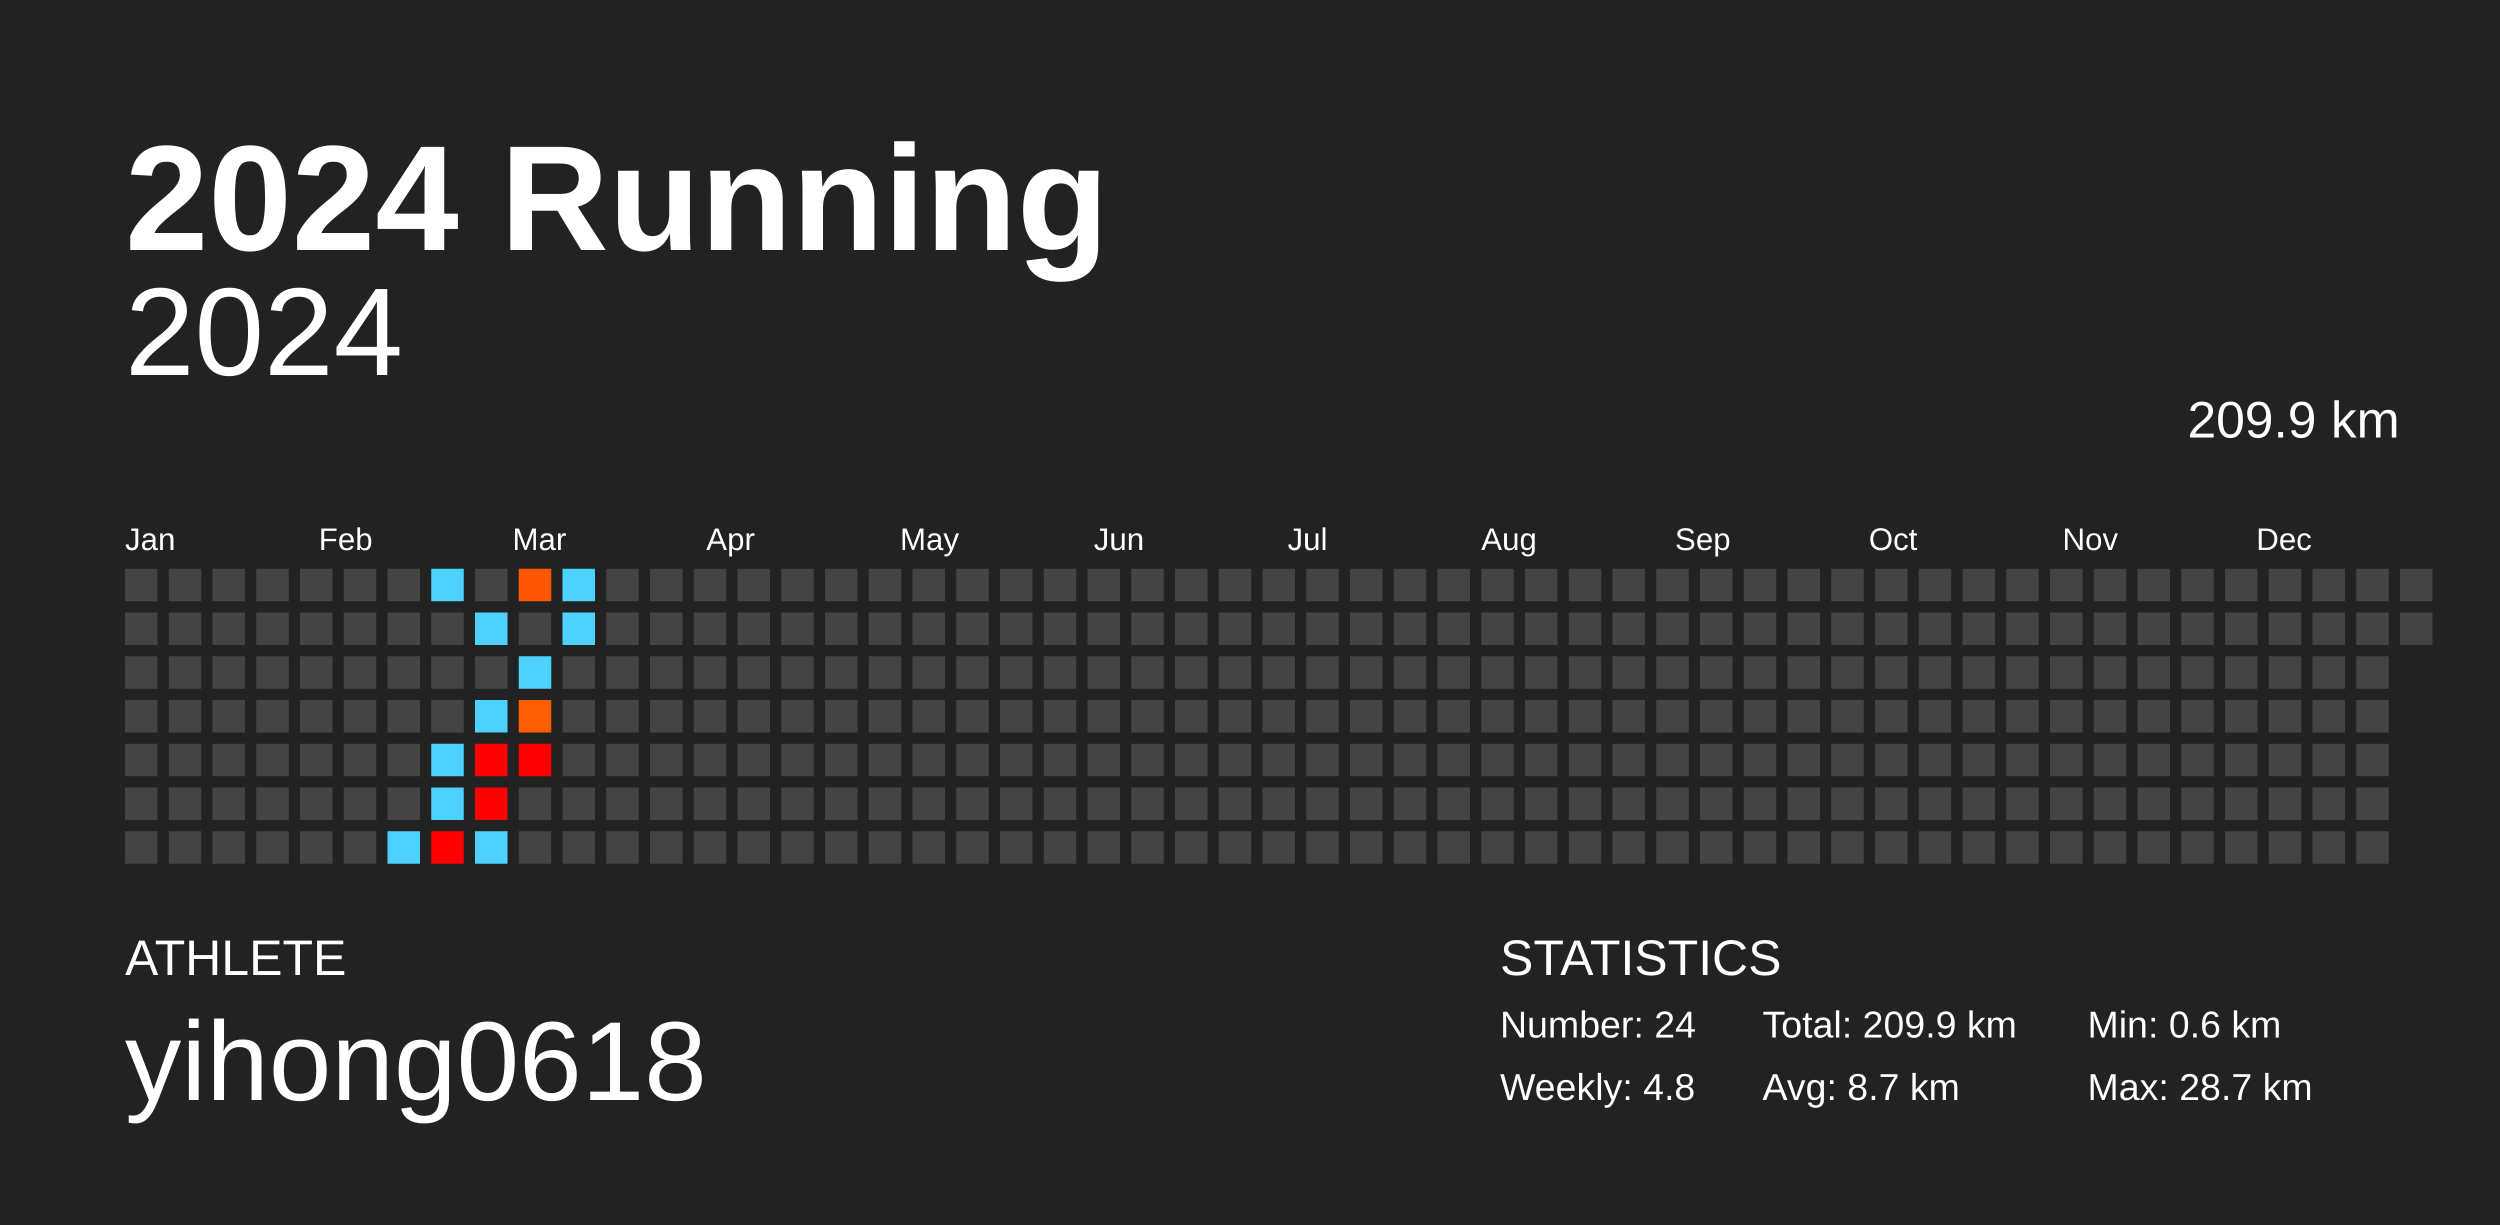
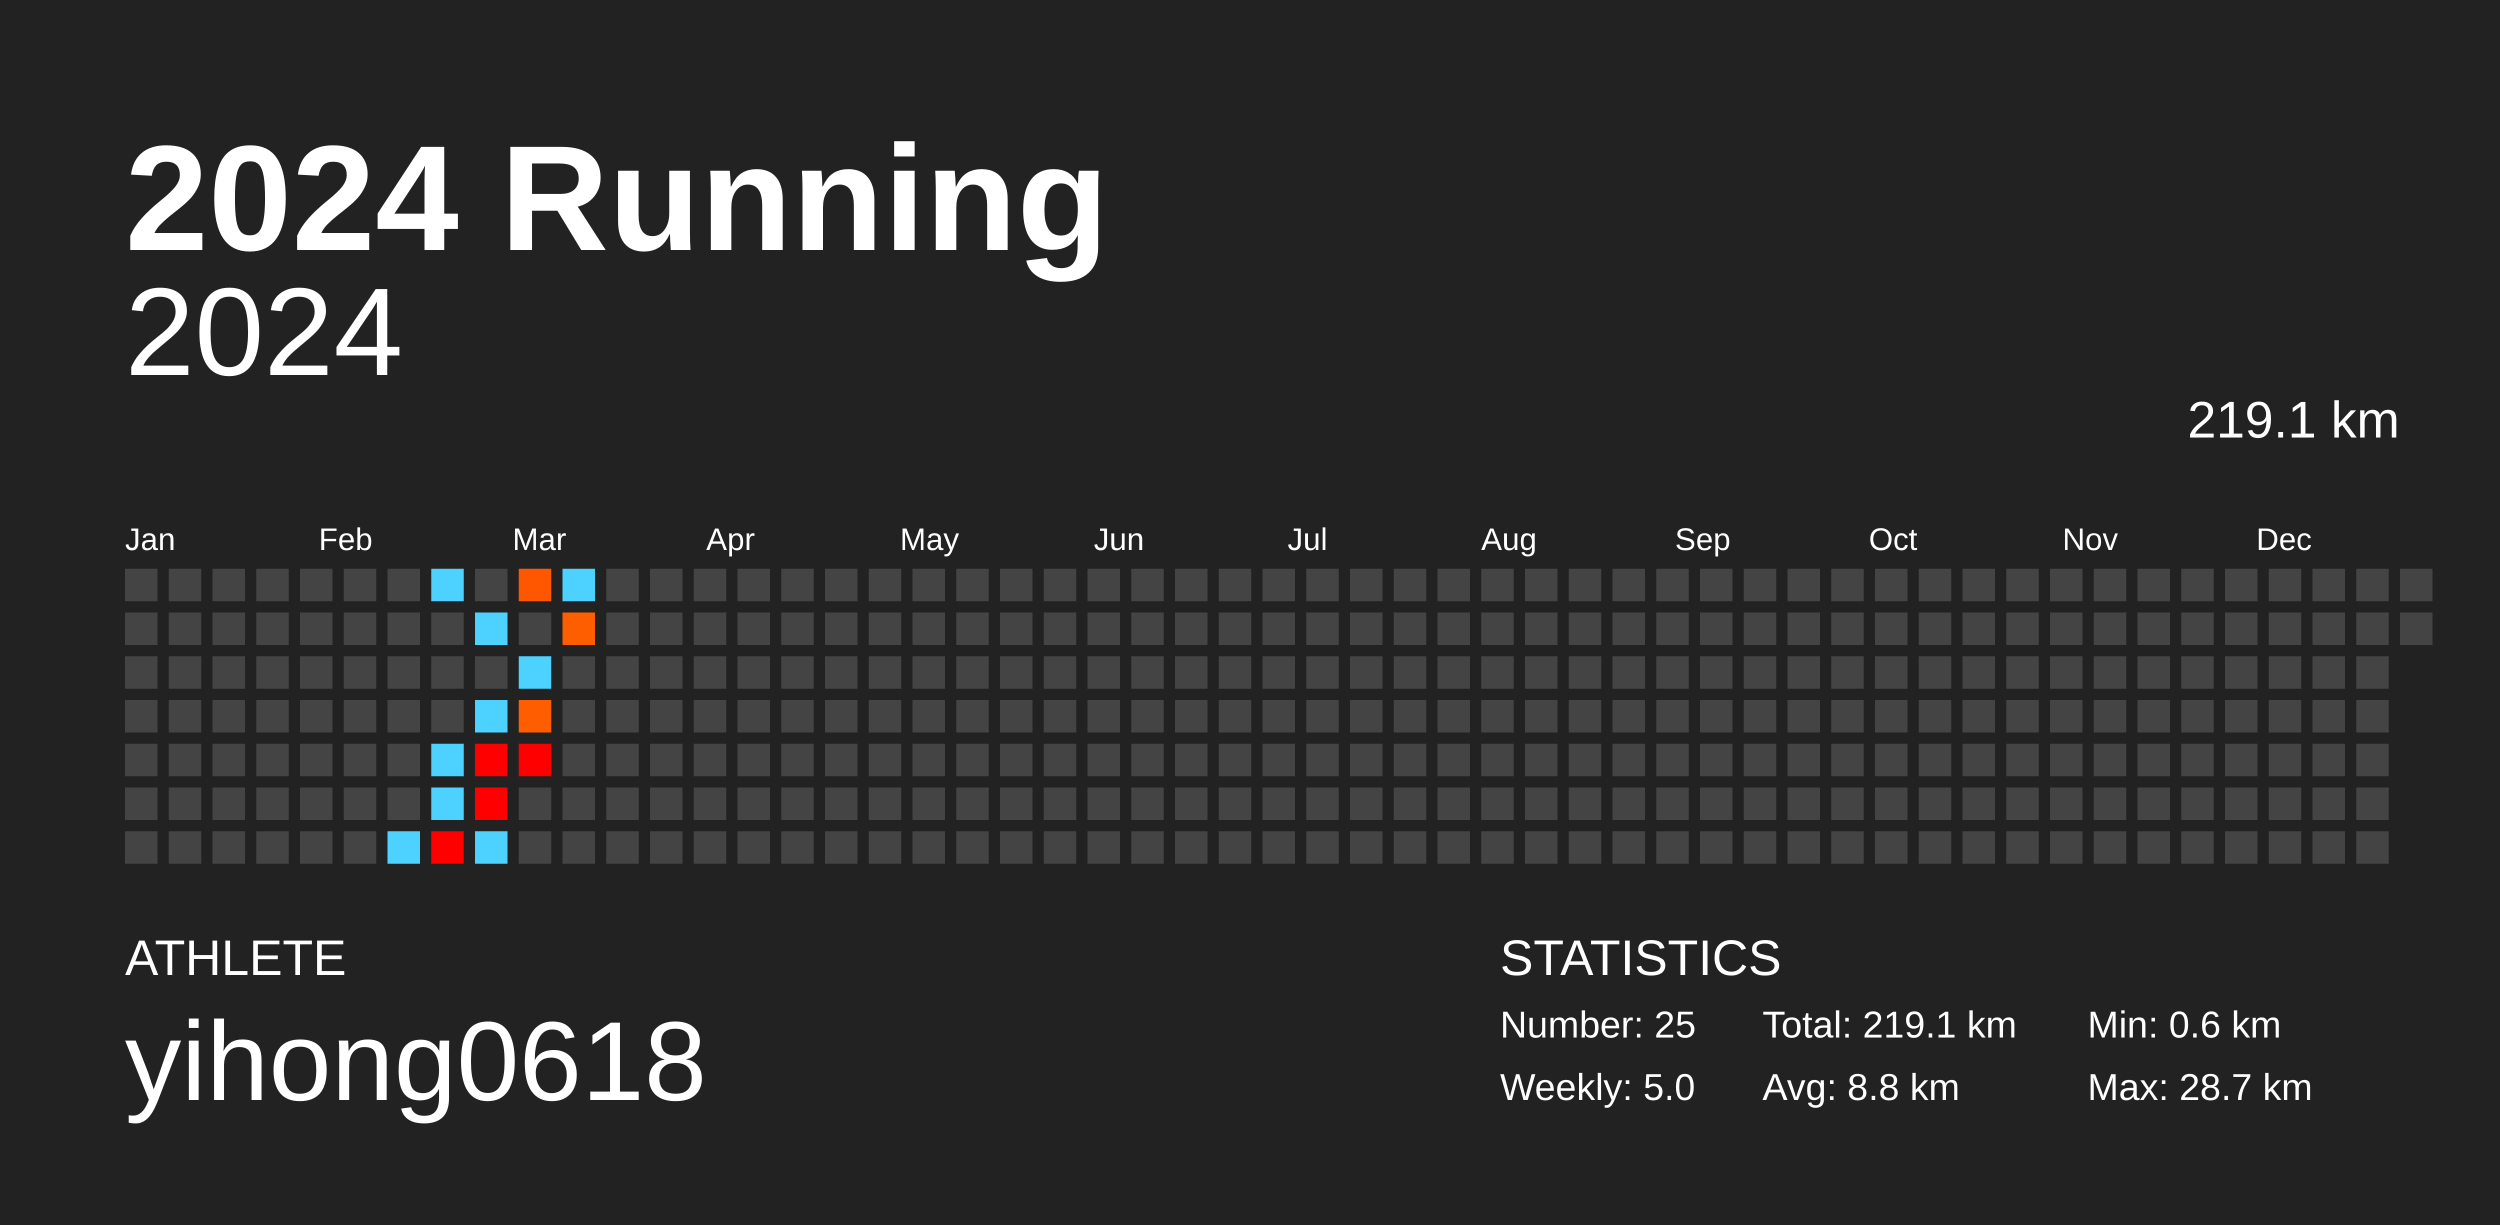
<svg xmlns="http://www.w3.org/2000/svg" baseProfile="full" height="98mm" version="1.1" viewBox="0,0,200,98" width="200mm">
  <defs />
  <rect fill="#222222" height="98" width="200" x="0" y="0" />
  <text fill="#FFFFFF" style="font-size:12px; font-family:Arial; font-weight:bold;" x="10" y="20">2024 Running</text>
  <text fill="#FFFFFF" style="font-size:4px; font-family:Arial" x="10" y="78">ATHLETE</text>
  <text fill="#FFFFFF" style="font-size:9px; font-family:Arial" x="10" y="88">yihong0618</text>
  <text fill="#FFFFFF" style="font-size:4px; font-family:Arial" x="120" y="78">STATISTICS</text>
-   <text fill="#FFFFFF" style="font-size:3px; font-family:Arial" x="120" y="83">Number: 24</text>
-   <text fill="#FFFFFF" style="font-size:3px; font-family:Arial" x="120" y="88">Weekly: 4.8</text>
-   <text fill="#FFFFFF" style="font-size:3px; font-family:Arial" x="141" y="83">Total: 209.9 km</text>
-   <text fill="#FFFFFF" style="font-size:3px; font-family:Arial" x="141" y="88">Avg: 8.7 km</text>
+   <text fill="#FFFFFF" style="font-size:3px; font-family:Arial" x="120" y="83">Number: 25</text>
+   <text fill="#FFFFFF" style="font-size:3px; font-family:Arial" x="120" y="88">Weekly: 5.0</text>
+   <text fill="#FFFFFF" style="font-size:3px; font-family:Arial" x="141" y="83">Total: 219.1 km</text>
+   <text fill="#FFFFFF" style="font-size:3px; font-family:Arial" x="141" y="88">Avg: 8.8 km</text>
  <text fill="#FFFFFF" style="font-size:3px; font-family:Arial" x="167" y="83">Min: 0.6 km</text>
  <text fill="#FFFFFF" style="font-size:3px; font-family:Arial" x="167" y="88">Max: 28.7 km</text>
  <text alignment-baseline="hanging" fill="#FFFFFF" style="font-size:10.0px; font-family:Arial;" x="10" y="30">2024</text>
-   <text alignment-baseline="hanging" fill="#FFFFFF" style="font-size:4.125px; font-family:Arial;" x="175" y="35">209.9 km</text>
+   <text alignment-baseline="hanging" fill="#FFFFFF" style="font-size:4.125px; font-family:Arial;" x="175" y="35">219.1 km</text>
  <text fill="#FFFFFF" style="font-size:2.5px; font-family:Arial" x="10.0" y="44">Jan</text>
  <text fill="#FFFFFF" style="font-size:2.5px; font-family:Arial" x="25.5" y="44">Feb</text>
  <text fill="#FFFFFF" style="font-size:2.5px; font-family:Arial" x="41.0" y="44">Mar</text>
  <text fill="#FFFFFF" style="font-size:2.5px; font-family:Arial" x="56.5" y="44">Apr</text>
  <text fill="#FFFFFF" style="font-size:2.5px; font-family:Arial" x="72.0" y="44">May</text>
  <text fill="#FFFFFF" style="font-size:2.5px; font-family:Arial" x="87.5" y="44">Jun</text>
  <text fill="#FFFFFF" style="font-size:2.5px; font-family:Arial" x="103.0" y="44">Jul</text>
  <text fill="#FFFFFF" style="font-size:2.5px; font-family:Arial" x="118.5" y="44">Aug</text>
  <text fill="#FFFFFF" style="font-size:2.5px; font-family:Arial" x="134.0" y="44">Sep</text>
  <text fill="#FFFFFF" style="font-size:2.5px; font-family:Arial" x="149.5" y="44">Oct</text>
  <text fill="#FFFFFF" style="font-size:2.5px; font-family:Arial" x="165.0" y="44">Nov</text>
  <text fill="#FFFFFF" style="font-size:2.5px; font-family:Arial" x="180.5" y="44">Dec</text>
  <rect fill="#444444" height="2.6" width="2.6" x="10.0" y="45.5" />
  <rect fill="#444444" height="2.6" width="2.6" x="10.0" y="49.0" />
  <rect fill="#444444" height="2.6" width="2.6" x="10.0" y="52.5" />
  <rect fill="#444444" height="2.6" width="2.6" x="10.0" y="56.0" />
  <rect fill="#444444" height="2.6" width="2.6" x="10.0" y="59.5" />
  <rect fill="#444444" height="2.6" width="2.6" x="10.0" y="63.0" />
  <rect fill="#444444" height="2.6" width="2.6" x="10.0" y="66.5" />
  <rect fill="#444444" height="2.6" width="2.6" x="13.5" y="45.5" />
  <rect fill="#444444" height="2.6" width="2.6" x="13.5" y="49.0" />
  <rect fill="#444444" height="2.6" width="2.6" x="13.5" y="52.5" />
  <rect fill="#444444" height="2.6" width="2.6" x="13.5" y="56.0" />
  <rect fill="#444444" height="2.6" width="2.6" x="13.5" y="59.5" />
  <rect fill="#444444" height="2.6" width="2.6" x="13.5" y="63.0" />
  <rect fill="#444444" height="2.6" width="2.6" x="13.5" y="66.5" />
  <rect fill="#444444" height="2.6" width="2.6" x="17.0" y="45.5" />
  <rect fill="#444444" height="2.6" width="2.6" x="17.0" y="49.0" />
  <rect fill="#444444" height="2.6" width="2.6" x="17.0" y="52.5" />
  <rect fill="#444444" height="2.6" width="2.6" x="17.0" y="56.0" />
  <rect fill="#444444" height="2.6" width="2.6" x="17.0" y="59.5" />
  <rect fill="#444444" height="2.6" width="2.6" x="17.0" y="63.0" />
  <rect fill="#444444" height="2.6" width="2.6" x="17.0" y="66.5" />
  <rect fill="#444444" height="2.6" width="2.6" x="20.5" y="45.5" />
  <rect fill="#444444" height="2.6" width="2.6" x="20.5" y="49.0" />
  <rect fill="#444444" height="2.6" width="2.6" x="20.5" y="52.5" />
  <rect fill="#444444" height="2.6" width="2.6" x="20.5" y="56.0" />
  <rect fill="#444444" height="2.6" width="2.6" x="20.5" y="59.5" />
  <rect fill="#444444" height="2.6" width="2.6" x="20.5" y="63.0" />
  <rect fill="#444444" height="2.6" width="2.6" x="20.5" y="66.5" />
  <rect fill="#444444" height="2.6" width="2.6" x="24.0" y="45.5" />
  <rect fill="#444444" height="2.6" width="2.6" x="24.0" y="49.0" />
  <rect fill="#444444" height="2.6" width="2.6" x="24.0" y="52.5" />
  <rect fill="#444444" height="2.6" width="2.6" x="24.0" y="56.0" />
  <rect fill="#444444" height="2.6" width="2.6" x="24.0" y="59.5" />
  <rect fill="#444444" height="2.6" width="2.6" x="24.0" y="63.0" />
  <rect fill="#444444" height="2.6" width="2.6" x="24.0" y="66.5" />
  <rect fill="#444444" height="2.6" width="2.6" x="27.5" y="45.5" />
  <rect fill="#444444" height="2.6" width="2.6" x="27.5" y="49.0" />
  <rect fill="#444444" height="2.6" width="2.6" x="27.5" y="52.5" />
  <rect fill="#444444" height="2.6" width="2.6" x="27.5" y="56.0" />
  <rect fill="#444444" height="2.6" width="2.6" x="27.5" y="59.5" />
  <rect fill="#444444" height="2.6" width="2.6" x="27.5" y="63.0" />
  <rect fill="#444444" height="2.6" width="2.6" x="27.5" y="66.5" />
  <rect fill="#444444" height="2.6" width="2.6" x="31.0" y="45.5" />
  <rect fill="#444444" height="2.6" width="2.6" x="31.0" y="49.0" />
  <rect fill="#444444" height="2.6" width="2.6" x="31.0" y="52.5" />
  <rect fill="#444444" height="2.6" width="2.6" x="31.0" y="56.0" />
  <rect fill="#444444" height="2.6" width="2.6" x="31.0" y="59.5" />
  <rect fill="#444444" height="2.6" width="2.6" x="31.0" y="63.0" />
  <rect fill="#4dd2ff" height="2.6" width="2.6" x="31.0" y="66.5" />
  <rect fill="#4dd2ff" height="2.6" width="2.6" x="34.5" y="45.5" />
  <rect fill="#444444" height="2.6" width="2.6" x="34.5" y="49.0" />
  <rect fill="#444444" height="2.6" width="2.6" x="34.5" y="52.5" />
  <rect fill="#444444" height="2.6" width="2.6" x="34.5" y="56.0" />
  <rect fill="#4dd2ff" height="2.6" width="2.6" x="34.5" y="59.5" />
  <rect fill="#4dd2ff" height="2.6" width="2.6" x="34.5" y="63.0" />
  <rect fill="red" height="2.6" width="2.6" x="34.5" y="66.5" />
  <rect fill="#444444" height="2.6" width="2.6" x="38.0" y="45.5" />
  <rect fill="#4dd2ff" height="2.6" width="2.6" x="38.0" y="49.0" />
  <rect fill="#444444" height="2.6" width="2.6" x="38.0" y="52.5" />
  <rect fill="#4dd2ff" height="2.6" width="2.6" x="38.0" y="56.0" />
  <rect fill="red" height="2.6" width="2.6" x="38.0" y="59.5" />
  <rect fill="red" height="2.6" width="2.6" x="38.0" y="63.0" />
  <rect fill="#4dd2ff" height="2.6" width="2.6" x="38.0" y="66.5" />
  <rect fill="#ff5600" height="2.6" width="2.6" x="41.5" y="45.5" />
  <rect fill="#444444" height="2.6" width="2.6" x="41.5" y="49.0" />
  <rect fill="#4dd2ff" height="2.6" width="2.6" x="41.5" y="52.5" />
  <rect fill="#ff5d00" height="2.6" width="2.6" x="41.5" y="56.0" />
  <rect fill="red" height="2.6" width="2.6" x="41.5" y="59.5" />
  <rect fill="#444444" height="2.6" width="2.6" x="41.5" y="63.0" />
  <rect fill="#444444" height="2.6" width="2.6" x="41.5" y="66.5" />
  <rect fill="#4dd2ff" height="2.6" width="2.6" x="45.0" y="45.5" />
-   <rect fill="#4dd2ff" height="2.6" width="2.6" x="45.0" y="49.0" />
+   <rect fill="#ff5e00" height="2.6" width="2.6" x="45.0" y="49.0" />
  <rect fill="#444444" height="2.6" width="2.6" x="45.0" y="52.5" />
  <rect fill="#444444" height="2.6" width="2.6" x="45.0" y="56.0" />
  <rect fill="#444444" height="2.6" width="2.6" x="45.0" y="59.5" />
  <rect fill="#444444" height="2.6" width="2.6" x="45.0" y="63.0" />
  <rect fill="#444444" height="2.6" width="2.6" x="45.0" y="66.5" />
  <rect fill="#444444" height="2.6" width="2.6" x="48.5" y="45.5" />
  <rect fill="#444444" height="2.6" width="2.6" x="48.5" y="49.0" />
  <rect fill="#444444" height="2.6" width="2.6" x="48.5" y="52.5" />
  <rect fill="#444444" height="2.6" width="2.6" x="48.5" y="56.0" />
  <rect fill="#444444" height="2.6" width="2.6" x="48.5" y="59.5" />
  <rect fill="#444444" height="2.6" width="2.6" x="48.5" y="63.0" />
  <rect fill="#444444" height="2.6" width="2.6" x="48.5" y="66.5" />
  <rect fill="#444444" height="2.6" width="2.6" x="52.0" y="45.5" />
  <rect fill="#444444" height="2.6" width="2.6" x="52.0" y="49.0" />
  <rect fill="#444444" height="2.6" width="2.6" x="52.0" y="52.5" />
  <rect fill="#444444" height="2.6" width="2.6" x="52.0" y="56.0" />
  <rect fill="#444444" height="2.6" width="2.6" x="52.0" y="59.5" />
  <rect fill="#444444" height="2.6" width="2.6" x="52.0" y="63.0" />
  <rect fill="#444444" height="2.6" width="2.6" x="52.0" y="66.5" />
  <rect fill="#444444" height="2.6" width="2.6" x="55.5" y="45.5" />
  <rect fill="#444444" height="2.6" width="2.6" x="55.5" y="49.0" />
  <rect fill="#444444" height="2.6" width="2.6" x="55.5" y="52.5" />
  <rect fill="#444444" height="2.6" width="2.6" x="55.5" y="56.0" />
  <rect fill="#444444" height="2.6" width="2.6" x="55.5" y="59.5" />
  <rect fill="#444444" height="2.6" width="2.6" x="55.5" y="63.0" />
  <rect fill="#444444" height="2.6" width="2.6" x="55.5" y="66.5" />
  <rect fill="#444444" height="2.6" width="2.6" x="59.0" y="45.5" />
  <rect fill="#444444" height="2.6" width="2.6" x="59.0" y="49.0" />
  <rect fill="#444444" height="2.6" width="2.6" x="59.0" y="52.5" />
  <rect fill="#444444" height="2.6" width="2.6" x="59.0" y="56.0" />
  <rect fill="#444444" height="2.6" width="2.6" x="59.0" y="59.5" />
  <rect fill="#444444" height="2.6" width="2.6" x="59.0" y="63.0" />
  <rect fill="#444444" height="2.6" width="2.6" x="59.0" y="66.5" />
  <rect fill="#444444" height="2.6" width="2.6" x="62.5" y="45.5" />
  <rect fill="#444444" height="2.6" width="2.6" x="62.5" y="49.0" />
  <rect fill="#444444" height="2.6" width="2.6" x="62.5" y="52.5" />
  <rect fill="#444444" height="2.6" width="2.6" x="62.5" y="56.0" />
  <rect fill="#444444" height="2.6" width="2.6" x="62.5" y="59.5" />
  <rect fill="#444444" height="2.6" width="2.6" x="62.5" y="63.0" />
  <rect fill="#444444" height="2.6" width="2.6" x="62.5" y="66.5" />
  <rect fill="#444444" height="2.6" width="2.6" x="66.0" y="45.5" />
  <rect fill="#444444" height="2.6" width="2.6" x="66.0" y="49.0" />
  <rect fill="#444444" height="2.6" width="2.6" x="66.0" y="52.5" />
  <rect fill="#444444" height="2.6" width="2.6" x="66.0" y="56.0" />
  <rect fill="#444444" height="2.6" width="2.6" x="66.0" y="59.5" />
  <rect fill="#444444" height="2.6" width="2.6" x="66.0" y="63.0" />
  <rect fill="#444444" height="2.6" width="2.6" x="66.0" y="66.5" />
  <rect fill="#444444" height="2.6" width="2.6" x="69.5" y="45.5" />
  <rect fill="#444444" height="2.6" width="2.6" x="69.5" y="49.0" />
  <rect fill="#444444" height="2.6" width="2.6" x="69.5" y="52.5" />
  <rect fill="#444444" height="2.6" width="2.6" x="69.5" y="56.0" />
  <rect fill="#444444" height="2.6" width="2.6" x="69.5" y="59.5" />
  <rect fill="#444444" height="2.6" width="2.6" x="69.5" y="63.0" />
  <rect fill="#444444" height="2.6" width="2.6" x="69.5" y="66.5" />
  <rect fill="#444444" height="2.6" width="2.6" x="73.0" y="45.5" />
  <rect fill="#444444" height="2.6" width="2.6" x="73.0" y="49.0" />
  <rect fill="#444444" height="2.6" width="2.6" x="73.0" y="52.5" />
  <rect fill="#444444" height="2.6" width="2.6" x="73.0" y="56.0" />
  <rect fill="#444444" height="2.6" width="2.6" x="73.0" y="59.5" />
  <rect fill="#444444" height="2.6" width="2.6" x="73.0" y="63.0" />
  <rect fill="#444444" height="2.6" width="2.6" x="73.0" y="66.5" />
  <rect fill="#444444" height="2.6" width="2.6" x="76.5" y="45.5" />
  <rect fill="#444444" height="2.6" width="2.6" x="76.5" y="49.0" />
  <rect fill="#444444" height="2.6" width="2.6" x="76.5" y="52.5" />
  <rect fill="#444444" height="2.6" width="2.6" x="76.5" y="56.0" />
  <rect fill="#444444" height="2.6" width="2.6" x="76.5" y="59.5" />
  <rect fill="#444444" height="2.6" width="2.6" x="76.5" y="63.0" />
  <rect fill="#444444" height="2.6" width="2.6" x="76.5" y="66.5" />
  <rect fill="#444444" height="2.6" width="2.6" x="80.0" y="45.5" />
  <rect fill="#444444" height="2.6" width="2.6" x="80.0" y="49.0" />
  <rect fill="#444444" height="2.6" width="2.6" x="80.0" y="52.5" />
  <rect fill="#444444" height="2.6" width="2.6" x="80.0" y="56.0" />
  <rect fill="#444444" height="2.6" width="2.6" x="80.0" y="59.5" />
  <rect fill="#444444" height="2.6" width="2.6" x="80.0" y="63.0" />
  <rect fill="#444444" height="2.6" width="2.6" x="80.0" y="66.5" />
  <rect fill="#444444" height="2.6" width="2.6" x="83.5" y="45.5" />
  <rect fill="#444444" height="2.6" width="2.6" x="83.5" y="49.0" />
  <rect fill="#444444" height="2.6" width="2.6" x="83.5" y="52.5" />
  <rect fill="#444444" height="2.6" width="2.6" x="83.5" y="56.0" />
  <rect fill="#444444" height="2.6" width="2.6" x="83.5" y="59.5" />
  <rect fill="#444444" height="2.6" width="2.6" x="83.5" y="63.0" />
  <rect fill="#444444" height="2.6" width="2.6" x="83.5" y="66.5" />
  <rect fill="#444444" height="2.6" width="2.6" x="87.0" y="45.5" />
  <rect fill="#444444" height="2.6" width="2.6" x="87.0" y="49.0" />
  <rect fill="#444444" height="2.6" width="2.6" x="87.0" y="52.5" />
  <rect fill="#444444" height="2.6" width="2.6" x="87.0" y="56.0" />
  <rect fill="#444444" height="2.6" width="2.6" x="87.0" y="59.5" />
  <rect fill="#444444" height="2.6" width="2.6" x="87.0" y="63.0" />
  <rect fill="#444444" height="2.6" width="2.6" x="87.0" y="66.5" />
  <rect fill="#444444" height="2.6" width="2.6" x="90.5" y="45.5" />
  <rect fill="#444444" height="2.6" width="2.6" x="90.5" y="49.0" />
  <rect fill="#444444" height="2.6" width="2.6" x="90.5" y="52.5" />
  <rect fill="#444444" height="2.6" width="2.6" x="90.5" y="56.0" />
  <rect fill="#444444" height="2.6" width="2.6" x="90.5" y="59.5" />
  <rect fill="#444444" height="2.6" width="2.6" x="90.5" y="63.0" />
  <rect fill="#444444" height="2.6" width="2.6" x="90.5" y="66.5" />
  <rect fill="#444444" height="2.6" width="2.6" x="94.0" y="45.5" />
  <rect fill="#444444" height="2.6" width="2.6" x="94.0" y="49.0" />
  <rect fill="#444444" height="2.6" width="2.6" x="94.0" y="52.5" />
  <rect fill="#444444" height="2.6" width="2.6" x="94.0" y="56.0" />
  <rect fill="#444444" height="2.6" width="2.6" x="94.0" y="59.5" />
  <rect fill="#444444" height="2.6" width="2.6" x="94.0" y="63.0" />
  <rect fill="#444444" height="2.6" width="2.6" x="94.0" y="66.5" />
  <rect fill="#444444" height="2.6" width="2.6" x="97.5" y="45.5" />
  <rect fill="#444444" height="2.6" width="2.6" x="97.5" y="49.0" />
  <rect fill="#444444" height="2.6" width="2.6" x="97.5" y="52.5" />
  <rect fill="#444444" height="2.6" width="2.6" x="97.5" y="56.0" />
  <rect fill="#444444" height="2.6" width="2.6" x="97.5" y="59.5" />
  <rect fill="#444444" height="2.6" width="2.6" x="97.5" y="63.0" />
  <rect fill="#444444" height="2.6" width="2.6" x="97.5" y="66.5" />
  <rect fill="#444444" height="2.6" width="2.6" x="101.0" y="45.5" />
  <rect fill="#444444" height="2.6" width="2.6" x="101.0" y="49.0" />
  <rect fill="#444444" height="2.6" width="2.6" x="101.0" y="52.5" />
  <rect fill="#444444" height="2.6" width="2.6" x="101.0" y="56.0" />
  <rect fill="#444444" height="2.6" width="2.6" x="101.0" y="59.5" />
  <rect fill="#444444" height="2.6" width="2.6" x="101.0" y="63.0" />
  <rect fill="#444444" height="2.6" width="2.6" x="101.0" y="66.5" />
  <rect fill="#444444" height="2.6" width="2.6" x="104.5" y="45.5" />
  <rect fill="#444444" height="2.6" width="2.6" x="104.5" y="49.0" />
  <rect fill="#444444" height="2.6" width="2.6" x="104.5" y="52.5" />
  <rect fill="#444444" height="2.6" width="2.6" x="104.5" y="56.0" />
  <rect fill="#444444" height="2.6" width="2.6" x="104.5" y="59.5" />
  <rect fill="#444444" height="2.6" width="2.6" x="104.5" y="63.0" />
  <rect fill="#444444" height="2.6" width="2.6" x="104.5" y="66.5" />
  <rect fill="#444444" height="2.6" width="2.6" x="108.0" y="45.5" />
  <rect fill="#444444" height="2.6" width="2.6" x="108.0" y="49.0" />
  <rect fill="#444444" height="2.6" width="2.6" x="108.0" y="52.5" />
  <rect fill="#444444" height="2.6" width="2.6" x="108.0" y="56.0" />
  <rect fill="#444444" height="2.6" width="2.6" x="108.0" y="59.5" />
  <rect fill="#444444" height="2.6" width="2.6" x="108.0" y="63.0" />
  <rect fill="#444444" height="2.6" width="2.6" x="108.0" y="66.5" />
  <rect fill="#444444" height="2.6" width="2.6" x="111.5" y="45.5" />
  <rect fill="#444444" height="2.6" width="2.6" x="111.5" y="49.0" />
  <rect fill="#444444" height="2.6" width="2.6" x="111.5" y="52.5" />
  <rect fill="#444444" height="2.6" width="2.6" x="111.5" y="56.0" />
  <rect fill="#444444" height="2.6" width="2.6" x="111.5" y="59.5" />
  <rect fill="#444444" height="2.6" width="2.6" x="111.5" y="63.0" />
  <rect fill="#444444" height="2.6" width="2.6" x="111.5" y="66.5" />
  <rect fill="#444444" height="2.6" width="2.6" x="115.0" y="45.5" />
  <rect fill="#444444" height="2.6" width="2.6" x="115.0" y="49.0" />
  <rect fill="#444444" height="2.6" width="2.6" x="115.0" y="52.5" />
  <rect fill="#444444" height="2.6" width="2.6" x="115.0" y="56.0" />
  <rect fill="#444444" height="2.6" width="2.6" x="115.0" y="59.5" />
  <rect fill="#444444" height="2.6" width="2.6" x="115.0" y="63.0" />
  <rect fill="#444444" height="2.6" width="2.6" x="115.0" y="66.5" />
  <rect fill="#444444" height="2.6" width="2.6" x="118.5" y="45.5" />
  <rect fill="#444444" height="2.6" width="2.6" x="118.5" y="49.0" />
  <rect fill="#444444" height="2.6" width="2.6" x="118.5" y="52.5" />
  <rect fill="#444444" height="2.6" width="2.6" x="118.5" y="56.0" />
  <rect fill="#444444" height="2.6" width="2.6" x="118.5" y="59.5" />
  <rect fill="#444444" height="2.6" width="2.6" x="118.5" y="63.0" />
  <rect fill="#444444" height="2.6" width="2.6" x="118.5" y="66.5" />
  <rect fill="#444444" height="2.6" width="2.6" x="122.0" y="45.5" />
  <rect fill="#444444" height="2.6" width="2.6" x="122.0" y="49.0" />
  <rect fill="#444444" height="2.6" width="2.6" x="122.0" y="52.5" />
  <rect fill="#444444" height="2.6" width="2.6" x="122.0" y="56.0" />
  <rect fill="#444444" height="2.6" width="2.6" x="122.0" y="59.5" />
  <rect fill="#444444" height="2.6" width="2.6" x="122.0" y="63.0" />
  <rect fill="#444444" height="2.6" width="2.6" x="122.0" y="66.5" />
  <rect fill="#444444" height="2.6" width="2.6" x="125.5" y="45.5" />
  <rect fill="#444444" height="2.6" width="2.6" x="125.5" y="49.0" />
  <rect fill="#444444" height="2.6" width="2.6" x="125.5" y="52.5" />
  <rect fill="#444444" height="2.6" width="2.6" x="125.5" y="56.0" />
  <rect fill="#444444" height="2.6" width="2.6" x="125.5" y="59.5" />
  <rect fill="#444444" height="2.6" width="2.6" x="125.5" y="63.0" />
  <rect fill="#444444" height="2.6" width="2.6" x="125.5" y="66.5" />
  <rect fill="#444444" height="2.6" width="2.6" x="129.0" y="45.5" />
  <rect fill="#444444" height="2.6" width="2.6" x="129.0" y="49.0" />
  <rect fill="#444444" height="2.6" width="2.6" x="129.0" y="52.5" />
  <rect fill="#444444" height="2.6" width="2.6" x="129.0" y="56.0" />
  <rect fill="#444444" height="2.6" width="2.6" x="129.0" y="59.5" />
  <rect fill="#444444" height="2.6" width="2.6" x="129.0" y="63.0" />
  <rect fill="#444444" height="2.6" width="2.6" x="129.0" y="66.5" />
  <rect fill="#444444" height="2.6" width="2.6" x="132.5" y="45.5" />
  <rect fill="#444444" height="2.6" width="2.6" x="132.5" y="49.0" />
  <rect fill="#444444" height="2.6" width="2.6" x="132.5" y="52.5" />
  <rect fill="#444444" height="2.6" width="2.6" x="132.5" y="56.0" />
  <rect fill="#444444" height="2.6" width="2.6" x="132.5" y="59.5" />
  <rect fill="#444444" height="2.6" width="2.6" x="132.5" y="63.0" />
  <rect fill="#444444" height="2.6" width="2.6" x="132.5" y="66.5" />
  <rect fill="#444444" height="2.6" width="2.6" x="136.0" y="45.5" />
  <rect fill="#444444" height="2.6" width="2.6" x="136.0" y="49.0" />
  <rect fill="#444444" height="2.6" width="2.6" x="136.0" y="52.5" />
  <rect fill="#444444" height="2.6" width="2.6" x="136.0" y="56.0" />
  <rect fill="#444444" height="2.6" width="2.6" x="136.0" y="59.5" />
  <rect fill="#444444" height="2.6" width="2.6" x="136.0" y="63.0" />
  <rect fill="#444444" height="2.6" width="2.6" x="136.0" y="66.5" />
  <rect fill="#444444" height="2.6" width="2.6" x="139.5" y="45.5" />
  <rect fill="#444444" height="2.6" width="2.6" x="139.5" y="49.0" />
  <rect fill="#444444" height="2.6" width="2.6" x="139.5" y="52.5" />
  <rect fill="#444444" height="2.6" width="2.6" x="139.5" y="56.0" />
  <rect fill="#444444" height="2.6" width="2.6" x="139.5" y="59.5" />
  <rect fill="#444444" height="2.6" width="2.6" x="139.5" y="63.0" />
  <rect fill="#444444" height="2.6" width="2.6" x="139.5" y="66.5" />
  <rect fill="#444444" height="2.6" width="2.6" x="143.0" y="45.5" />
  <rect fill="#444444" height="2.6" width="2.6" x="143.0" y="49.0" />
  <rect fill="#444444" height="2.6" width="2.6" x="143.0" y="52.5" />
  <rect fill="#444444" height="2.6" width="2.6" x="143.0" y="56.0" />
  <rect fill="#444444" height="2.6" width="2.6" x="143.0" y="59.5" />
  <rect fill="#444444" height="2.6" width="2.6" x="143.0" y="63.0" />
  <rect fill="#444444" height="2.6" width="2.6" x="143.0" y="66.5" />
  <rect fill="#444444" height="2.6" width="2.6" x="146.5" y="45.5" />
  <rect fill="#444444" height="2.6" width="2.6" x="146.5" y="49.0" />
  <rect fill="#444444" height="2.6" width="2.6" x="146.5" y="52.5" />
  <rect fill="#444444" height="2.6" width="2.6" x="146.5" y="56.0" />
  <rect fill="#444444" height="2.6" width="2.6" x="146.5" y="59.5" />
  <rect fill="#444444" height="2.6" width="2.6" x="146.5" y="63.0" />
  <rect fill="#444444" height="2.6" width="2.6" x="146.5" y="66.5" />
  <rect fill="#444444" height="2.6" width="2.6" x="150.0" y="45.5" />
  <rect fill="#444444" height="2.6" width="2.6" x="150.0" y="49.0" />
  <rect fill="#444444" height="2.6" width="2.6" x="150.0" y="52.5" />
  <rect fill="#444444" height="2.6" width="2.6" x="150.0" y="56.0" />
  <rect fill="#444444" height="2.6" width="2.6" x="150.0" y="59.5" />
  <rect fill="#444444" height="2.6" width="2.6" x="150.0" y="63.0" />
  <rect fill="#444444" height="2.6" width="2.6" x="150.0" y="66.5" />
  <rect fill="#444444" height="2.6" width="2.6" x="153.5" y="45.5" />
  <rect fill="#444444" height="2.6" width="2.6" x="153.5" y="49.0" />
  <rect fill="#444444" height="2.6" width="2.6" x="153.5" y="52.5" />
  <rect fill="#444444" height="2.6" width="2.6" x="153.5" y="56.0" />
  <rect fill="#444444" height="2.6" width="2.6" x="153.5" y="59.5" />
  <rect fill="#444444" height="2.6" width="2.6" x="153.5" y="63.0" />
  <rect fill="#444444" height="2.6" width="2.6" x="153.5" y="66.5" />
  <rect fill="#444444" height="2.6" width="2.6" x="157.0" y="45.5" />
  <rect fill="#444444" height="2.6" width="2.6" x="157.0" y="49.0" />
  <rect fill="#444444" height="2.6" width="2.6" x="157.0" y="52.5" />
  <rect fill="#444444" height="2.6" width="2.6" x="157.0" y="56.0" />
  <rect fill="#444444" height="2.6" width="2.6" x="157.0" y="59.5" />
  <rect fill="#444444" height="2.6" width="2.6" x="157.0" y="63.0" />
  <rect fill="#444444" height="2.6" width="2.6" x="157.0" y="66.5" />
  <rect fill="#444444" height="2.6" width="2.6" x="160.5" y="45.5" />
  <rect fill="#444444" height="2.6" width="2.6" x="160.5" y="49.0" />
  <rect fill="#444444" height="2.6" width="2.6" x="160.5" y="52.5" />
  <rect fill="#444444" height="2.6" width="2.6" x="160.5" y="56.0" />
  <rect fill="#444444" height="2.6" width="2.6" x="160.5" y="59.5" />
  <rect fill="#444444" height="2.6" width="2.6" x="160.5" y="63.0" />
  <rect fill="#444444" height="2.6" width="2.6" x="160.5" y="66.5" />
  <rect fill="#444444" height="2.6" width="2.6" x="164.0" y="45.5" />
  <rect fill="#444444" height="2.6" width="2.6" x="164.0" y="49.0" />
  <rect fill="#444444" height="2.6" width="2.6" x="164.0" y="52.5" />
  <rect fill="#444444" height="2.6" width="2.6" x="164.0" y="56.0" />
  <rect fill="#444444" height="2.6" width="2.6" x="164.0" y="59.5" />
  <rect fill="#444444" height="2.6" width="2.6" x="164.0" y="63.0" />
  <rect fill="#444444" height="2.6" width="2.6" x="164.0" y="66.5" />
  <rect fill="#444444" height="2.6" width="2.6" x="167.5" y="45.5" />
  <rect fill="#444444" height="2.6" width="2.6" x="167.5" y="49.0" />
  <rect fill="#444444" height="2.6" width="2.6" x="167.5" y="52.5" />
  <rect fill="#444444" height="2.6" width="2.6" x="167.5" y="56.0" />
  <rect fill="#444444" height="2.6" width="2.6" x="167.5" y="59.5" />
  <rect fill="#444444" height="2.6" width="2.6" x="167.5" y="63.0" />
  <rect fill="#444444" height="2.6" width="2.6" x="167.5" y="66.5" />
  <rect fill="#444444" height="2.6" width="2.6" x="171.0" y="45.5" />
  <rect fill="#444444" height="2.6" width="2.6" x="171.0" y="49.0" />
  <rect fill="#444444" height="2.6" width="2.6" x="171.0" y="52.5" />
  <rect fill="#444444" height="2.6" width="2.6" x="171.0" y="56.0" />
  <rect fill="#444444" height="2.6" width="2.6" x="171.0" y="59.5" />
  <rect fill="#444444" height="2.6" width="2.6" x="171.0" y="63.0" />
  <rect fill="#444444" height="2.6" width="2.6" x="171.0" y="66.5" />
  <rect fill="#444444" height="2.6" width="2.6" x="174.5" y="45.5" />
  <rect fill="#444444" height="2.6" width="2.6" x="174.5" y="49.0" />
  <rect fill="#444444" height="2.6" width="2.6" x="174.5" y="52.5" />
  <rect fill="#444444" height="2.6" width="2.6" x="174.5" y="56.0" />
  <rect fill="#444444" height="2.6" width="2.6" x="174.5" y="59.5" />
  <rect fill="#444444" height="2.6" width="2.6" x="174.5" y="63.0" />
  <rect fill="#444444" height="2.6" width="2.6" x="174.5" y="66.5" />
  <rect fill="#444444" height="2.6" width="2.6" x="178.0" y="45.5" />
  <rect fill="#444444" height="2.6" width="2.6" x="178.0" y="49.0" />
  <rect fill="#444444" height="2.6" width="2.6" x="178.0" y="52.5" />
  <rect fill="#444444" height="2.6" width="2.6" x="178.0" y="56.0" />
  <rect fill="#444444" height="2.6" width="2.6" x="178.0" y="59.5" />
  <rect fill="#444444" height="2.6" width="2.6" x="178.0" y="63.0" />
  <rect fill="#444444" height="2.6" width="2.6" x="178.0" y="66.5" />
  <rect fill="#444444" height="2.6" width="2.6" x="181.5" y="45.5" />
  <rect fill="#444444" height="2.6" width="2.6" x="181.5" y="49.0" />
  <rect fill="#444444" height="2.6" width="2.6" x="181.5" y="52.5" />
  <rect fill="#444444" height="2.6" width="2.6" x="181.5" y="56.0" />
  <rect fill="#444444" height="2.6" width="2.6" x="181.5" y="59.5" />
  <rect fill="#444444" height="2.6" width="2.6" x="181.5" y="63.0" />
  <rect fill="#444444" height="2.6" width="2.6" x="181.5" y="66.5" />
  <rect fill="#444444" height="2.6" width="2.6" x="185.0" y="45.5" />
  <rect fill="#444444" height="2.6" width="2.6" x="185.0" y="49.0" />
  <rect fill="#444444" height="2.6" width="2.6" x="185.0" y="52.5" />
  <rect fill="#444444" height="2.6" width="2.6" x="185.0" y="56.0" />
  <rect fill="#444444" height="2.6" width="2.6" x="185.0" y="59.5" />
  <rect fill="#444444" height="2.6" width="2.6" x="185.0" y="63.0" />
  <rect fill="#444444" height="2.6" width="2.6" x="185.0" y="66.5" />
  <rect fill="#444444" height="2.6" width="2.6" x="188.5" y="45.5" />
  <rect fill="#444444" height="2.6" width="2.6" x="188.5" y="49.0" />
  <rect fill="#444444" height="2.6" width="2.6" x="188.5" y="52.5" />
  <rect fill="#444444" height="2.6" width="2.6" x="188.5" y="56.0" />
  <rect fill="#444444" height="2.6" width="2.6" x="188.5" y="59.5" />
  <rect fill="#444444" height="2.6" width="2.6" x="188.5" y="63.0" />
  <rect fill="#444444" height="2.6" width="2.6" x="188.5" y="66.5" />
  <rect fill="#444444" height="2.6" width="2.6" x="192.0" y="45.5" />
  <rect fill="#444444" height="2.6" width="2.6" x="192.0" y="49.0" />
</svg>
